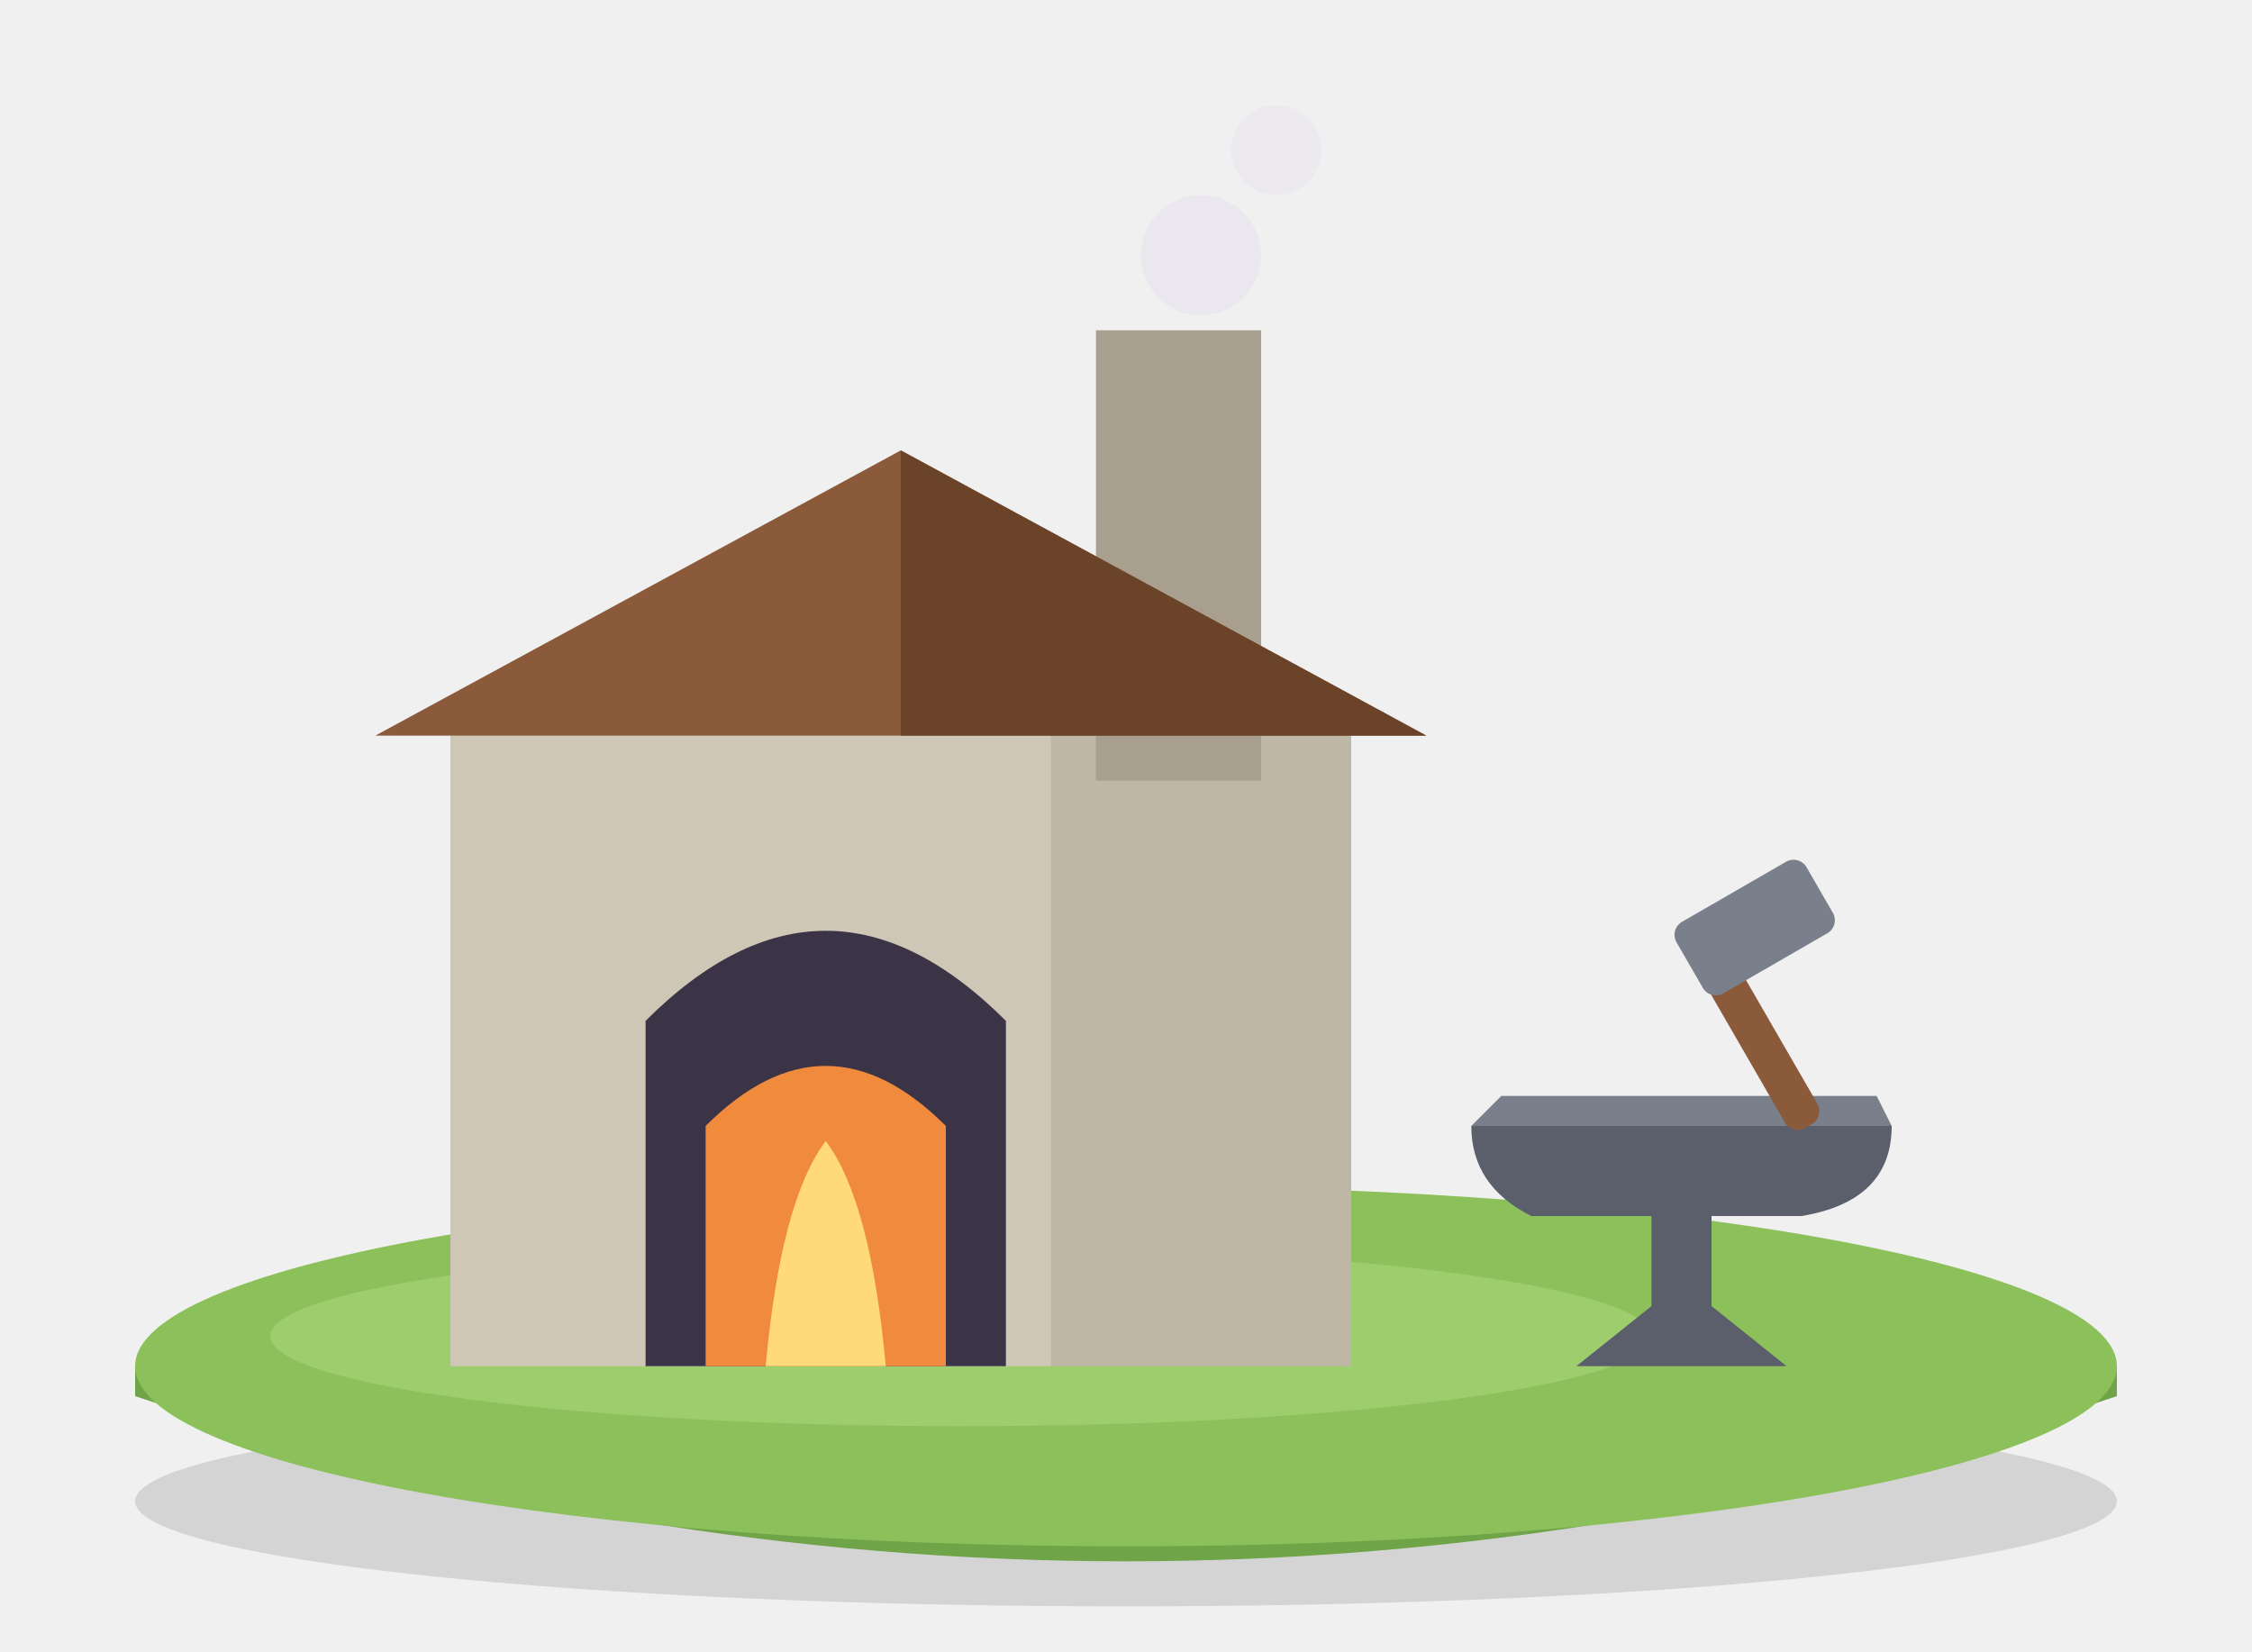
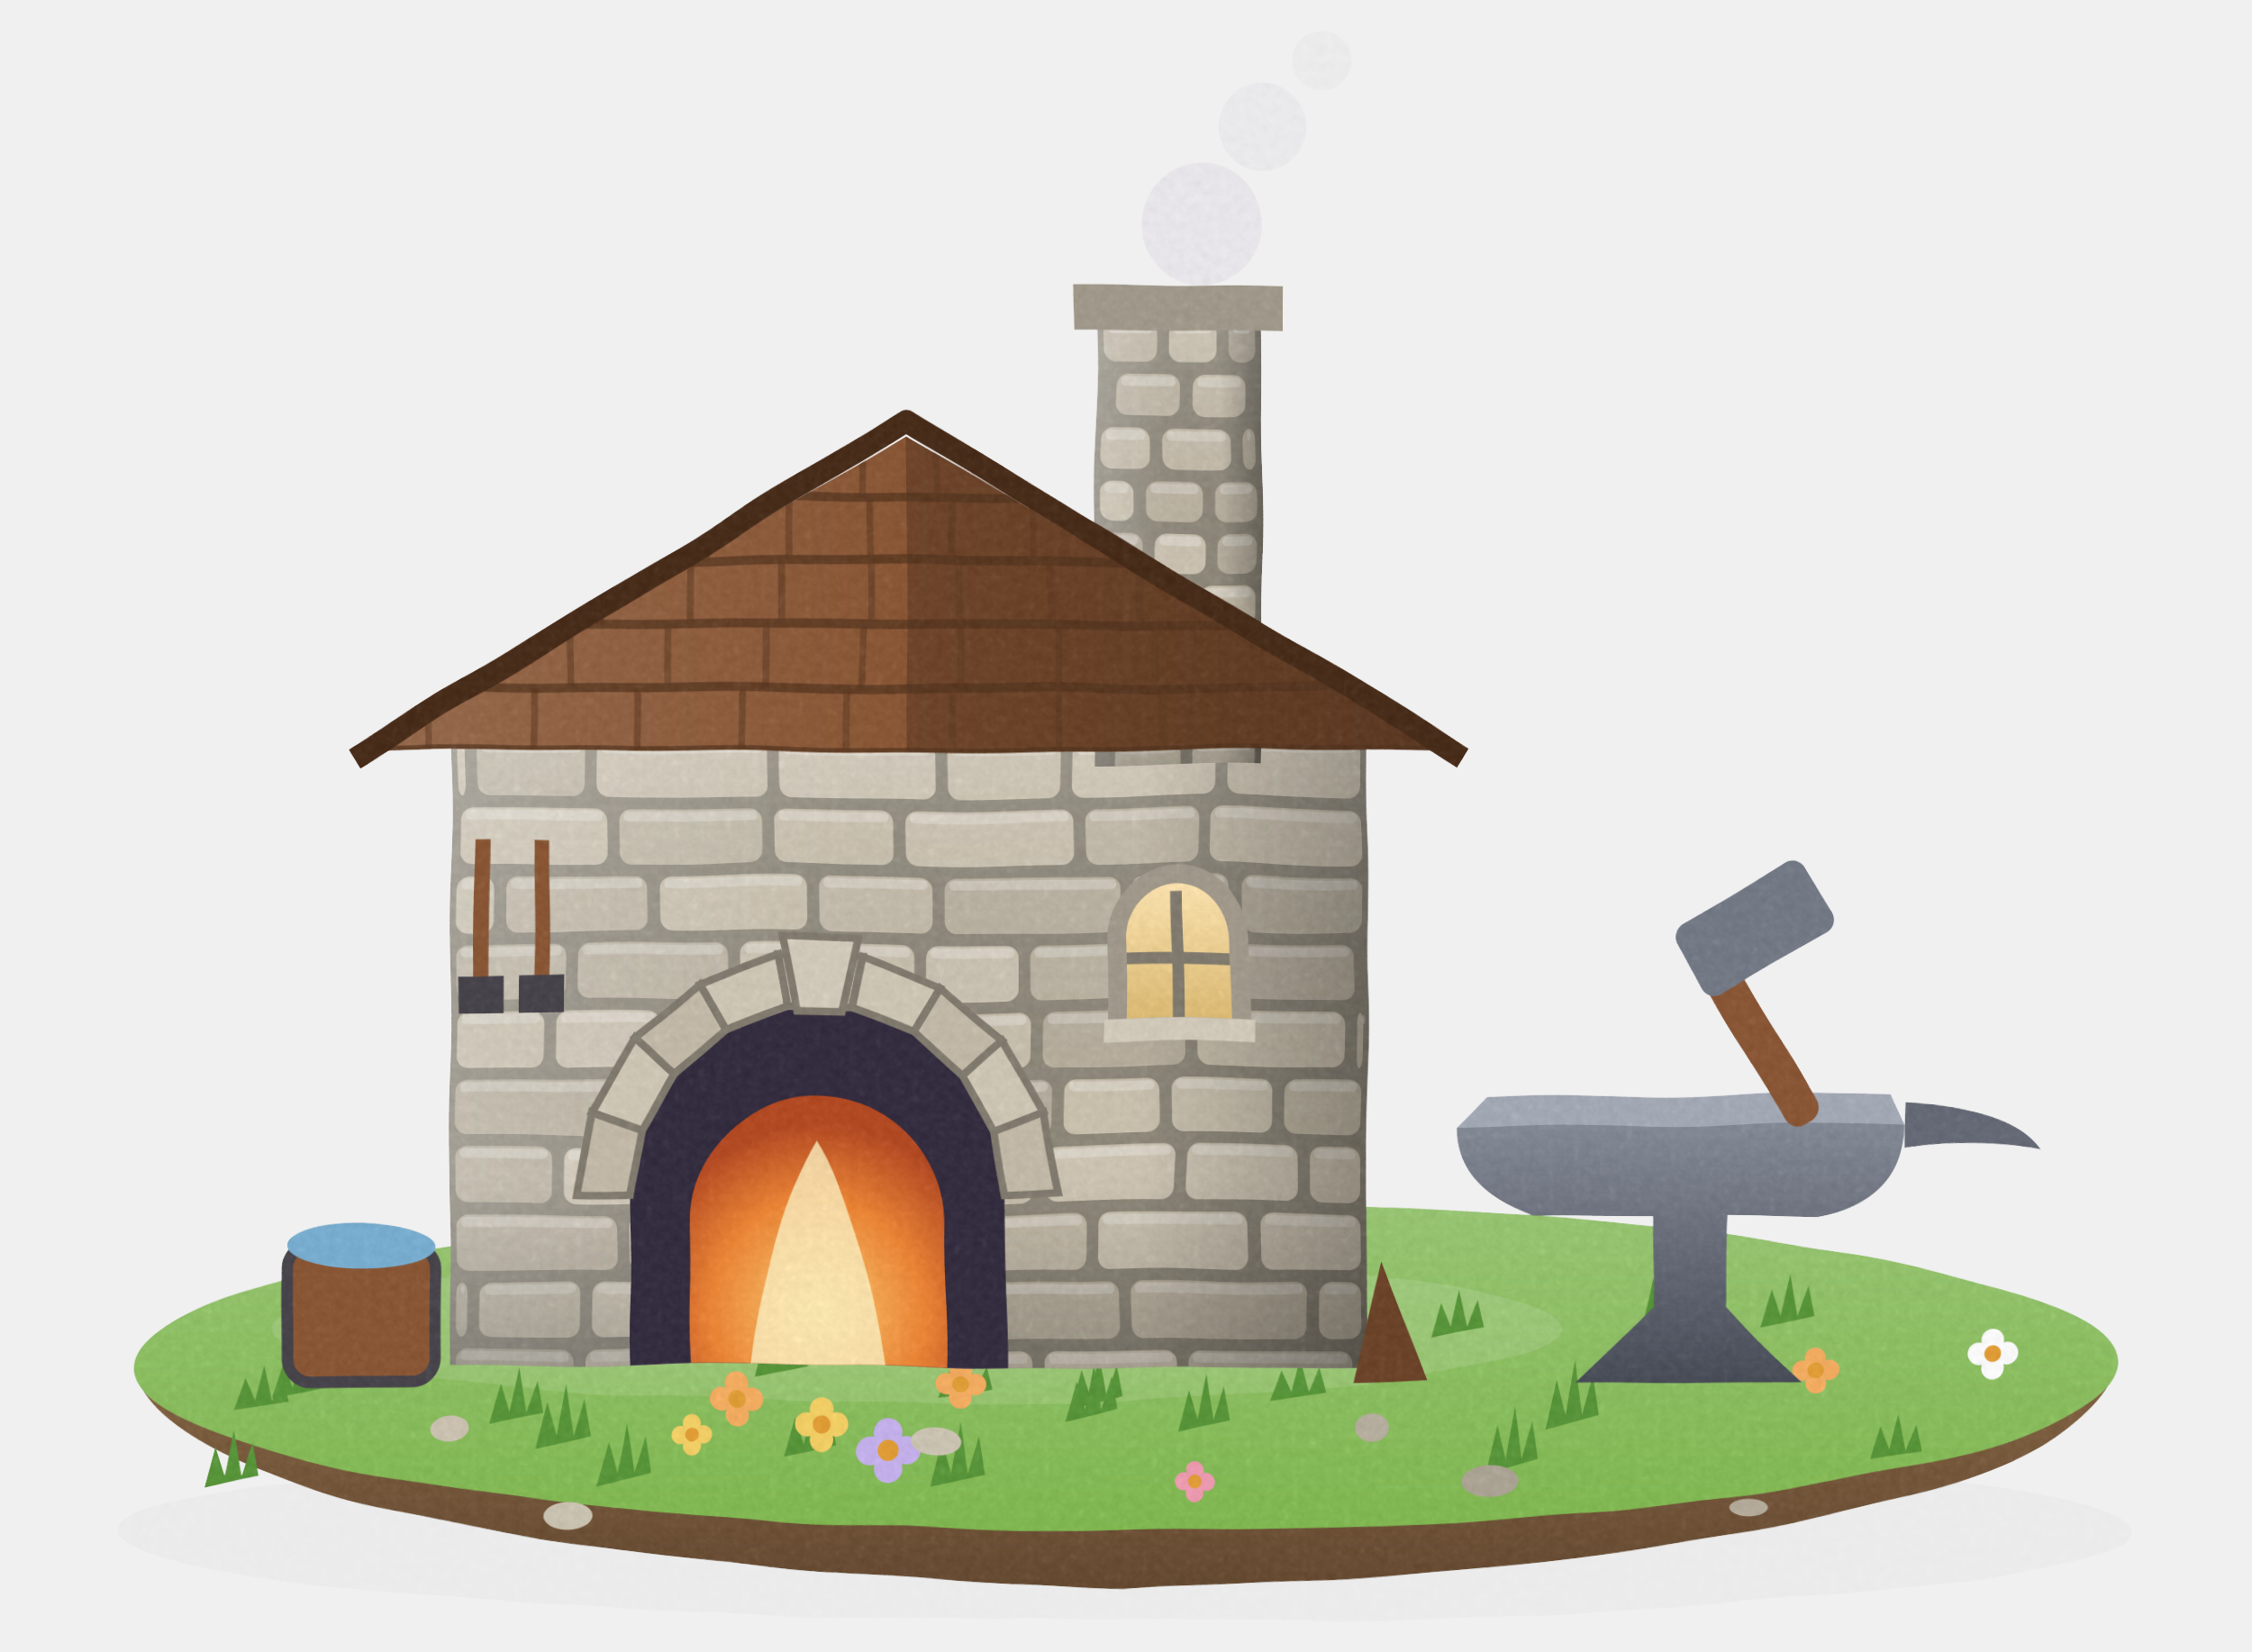
<svg xmlns="http://www.w3.org/2000/svg" viewBox="0 0 300 220" width="300" height="220">
-   <ellipse cx="150" cy="200" rx="132" ry="14" fill="#000" opacity="0.12" />
-   <path d="M18 182 Q150 222 282 182 L282 186 Q150 230 18 186 Z" fill="#6fa548" />
-   <ellipse cx="150" cy="182" rx="132" ry="24" fill="#8cc05a" />
-   <ellipse cx="128" cy="178" rx="92" ry="12" fill="#a8d57a" opacity="0.6" />
-   <rect x="60" y="96" width="120" height="86" fill="#cfc7b6" />
-   <rect x="140" y="96" width="40" height="86" fill="#a89f8e" opacity="0.4" />
-   <rect x="146" y="44" width="22" height="60" fill="#a89f8e" />
-   <path d="M50 98 L120 60 L190 98 Z" fill="#8a5a3b" />
-   <path d="M120 60 L190 98 L120 98 Z" fill="#6b4329" />
-   <circle cx="160" cy="34" r="8" fill="#e9e6ee" opacity="0.8" />
-   <circle cx="170" cy="20" r="6" fill="#e9e6ee" opacity="0.6" />
-   <path d="M86 182 L86 136 Q110 112 134 136 L134 182 Z" fill="#3b3346" />
-   <path d="M94 182 L94 150 Q110 134 126 150 L126 182 Z" fill="#f08a3c" />
-   <path d="M102 182 Q104 160 110 152 Q116 160 118 182 Z" fill="#ffd97a" />
-   <path d="M196 150 L252 150 Q252 160 240 162 L228 162 L228 174 L238 182 L210 182 L220 174 L220 162 L204 162 Q196 158 196 150 Z" fill="#5b5f6b" />
-   <path d="M196 150 L252 150 L250 146 L200 146 Z" fill="#7a7f8c" />
-   <rect x="232" y="126" width="5" height="26" rx="2" transform="rotate(-30 234 139)" fill="#8a5a3b" />
-   <rect x="224" y="118" width="20" height="11" rx="2" transform="rotate(-30 234 124)" fill="#7a7f8c" />
+   <defs>
+     <filter id="paint" x="-2%" y="-2%" width="104%" height="104%" color-interpolation-filters="sRGB">
+       <feTurbulence type="fractalNoise" baseFrequency="0.035" numOctaves="2" seed="7" result="warp" />
+       <feDisplacementMap in="SourceGraphic" in2="warp" scale="1.6" xChannelSelector="R" yChannelSelector="G" result="wobbly" />
+       <feTurbulence type="fractalNoise" baseFrequency="0.85" numOctaves="2" seed="3" result="noise" />
+       <feColorMatrix in="noise" type="saturate" values="0" result="grey" />
+       <feComposite in="wobbly" in2="grey" operator="arithmetic" k1="0" k2="1" k3="0.13" k4="-0.065" result="grained" />
+       <feComposite in="grained" in2="wobbly" operator="in" />
+     </filter>
+     <linearGradient id="g1" x1="0" y1="0" x2="0" y2="1">
+       <stop offset="0" stop-color="#9eca79" />
+       <stop offset="1" stop-color="#86bd57" />
+     </linearGradient>
+     <linearGradient id="g2" x1="0" y1="0" x2="0" y2="1">
+       <stop offset="0" stop-color="#6a8f46" />
+       <stop offset="1" stop-color="#4c6e33" />
+     </linearGradient>
+     <linearGradient id="g3" x1="0" y1="0" x2="0" y2="1">
+       <stop offset="0" stop-color="#8a6a4a" />
+       <stop offset="1" stop-color="#6b5038" />
+     </linearGradient>
+     <clipPath id="c4">
+       <rect x="60" y="98" width="122" height="84" />
+     </clipPath>
+     <linearGradient id="g5" x1="0" y1="0" x2="1" y2="0">
+       <stop offset="0" stop-color="#fff" stop-opacity="0.22" />
+       <stop offset="0.45" stop-color="#fff" stop-opacity="0" />
+       <stop offset="0.75" stop-color="#000" stop-opacity="0" />
+       <stop offset="1" stop-color="#000" stop-opacity="0.26" />
+     </linearGradient>
+     <linearGradient id="g6" x1="0" y1="0" x2="0" y2="1">
+       <stop offset="0" stop-color="#fff" stop-opacity="0.1" />
+       <stop offset="0.7" stop-color="#000" stop-opacity="0" />
+       <stop offset="1" stop-color="#000" stop-opacity="0.18" />
+     </linearGradient>
+     <clipPath id="c7">
+       <rect x="146" y="42" width="22" height="60" />
+     </clipPath>
+     <linearGradient id="g8" x1="0" y1="0" x2="1" y2="0">
+       <stop offset="0" stop-color="#fff" stop-opacity="0.22" />
+       <stop offset="0.45" stop-color="#fff" stop-opacity="0" />
+       <stop offset="0.75" stop-color="#000" stop-opacity="0" />
+       <stop offset="1" stop-color="#000" stop-opacity="0.26" />
+     </linearGradient>
+     <linearGradient id="g9" x1="0" y1="0" x2="0" y2="1">
+       <stop offset="0" stop-color="#fff" stop-opacity="0.1" />
+       <stop offset="0.7" stop-color="#000" stop-opacity="0" />
+       <stop offset="1" stop-color="#000" stop-opacity="0.18" />
+     </linearGradient>
+     <clipPath id="c10">
+       <path d="M50 100 L121.0 58 L192 100 Z" />
+     </clipPath>
+     <linearGradient id="g11" x1="0" y1="0" x2="1" y2="0">
+       <stop offset="0" stop-color="#9c7053" />
+       <stop offset="0.5" stop-color="#8f5d3c" />
+       <stop offset="0.5" stop-color="#754c31" />
+       <stop offset="1" stop-color="#613f29" />
+     </linearGradient>
+     <radialGradient id="r12" cx="0.5" cy="0.8" r="0.7">
+       <stop offset="0" stop-color="#ffd27a" />
+       <stop offset="0.6" stop-color="#f08a3c" />
+       <stop offset="1" stop-color="#b8502a" />
+     </radialGradient>
+     <linearGradient id="g13" x1="0" y1="0" x2="0" y2="1">
+       <stop offset="0" stop-color="#ffe6b3" />
+       <stop offset="1" stop-color="#e0bf79" />
+     </linearGradient>
+     <linearGradient id="g14" x1="0" y1="0" x2="0" y2="1">
+       <stop offset="0" stop-color="#8a8f9c" />
+       <stop offset="1" stop-color="#4f535e" />
+     </linearGradient>
+   </defs>
+   <g filter="url(#paint)">
+     <ellipse cx="150" cy="204" rx="134" ry="12" fill="#000" opacity="0.14" />
+     <path d="M18 182 Q24 206 150 212 Q276 206 282 182 Z" fill="url(#g3)" />
+     <path d="M18 182 Q24 196 150 200 Q276 196 282 182 Z" fill="url(#g2)" />
+     <ellipse cx="150" cy="182" rx="132" ry="22" fill="url(#g1)" />
+     <ellipse cx="122" cy="177" rx="86" ry="10" fill="#fff" opacity="0.12" />
+     <path d="M124.0 198.3 l1.5 -6.3 l1.2 4.4 l1.2 -6.9 l1.0 6.9 l1.4 -5.1 l0.8 5.1 Z" fill="#5e9a40" />
+     <path d="M68.3 181.2 l1.5 -4.7 l1.2 3.3 l1.2 -5.2 l1.0 5.2 l1.4 -3.8 l0.8 3.8 Z" fill="#5e9a40" />
+     <path d="M82.1 177.1 l1.5 -6.7 l1.2 4.7 l1.2 -7.4 l1.0 7.4 l1.4 -5.4 l0.8 5.4 Z" fill="#5e9a40" />
+     <path d="M100.5 183.8 l1.5 -5.3 l1.2 3.7 l1.2 -5.8 l1.0 5.8 l1.4 -4.3 l0.8 4.3 Z" fill="#5e9a40" />
+     <path d="M31.1 187.8 l1.5 -4.2 l1.2 2.9 l1.2 -4.6 l1.0 4.6 l1.4 -3.4 l0.8 3.4 Z" fill="#5e9a40" />
+     <path d="M206.0 190.4 l1.5 -6.7 l1.2 4.7 l1.2 -7.4 l1.0 7.4 l1.4 -5.4 l0.8 5.4 Z" fill="#5e9a40" />
+     <path d="M169.3 186.6 l1.5 -4.2 l1.2 2.9 l1.2 -4.6 l1.0 4.6 l1.4 -3.4 l0.8 3.4 Z" fill="#5e9a40" />
+     <path d="M27.2 198.2 l1.5 -5.6 l1.2 3.9 l1.2 -6.1 l1.0 6.1 l1.4 -4.5 l0.8 4.5 Z" fill="#5e9a40" />
+     <path d="M234.7 176.6 l1.5 -5.0 l1.2 3.5 l1.2 -5.5 l1.0 5.5 l1.4 -4.0 l0.8 4.0 Z" fill="#5e9a40" />
+     <path d="M218.4 177.2 l1.5 -6.9 l1.2 4.8 l1.2 -7.6 l1.0 7.6 l1.4 -5.5 l0.8 5.5 Z" fill="#5e9a40" />
+     <path d="M157.0 191.0 l1.5 -5.8 l1.2 4.1 l1.2 -6.4 l1.0 6.4 l1.4 -4.7 l0.8 4.7 Z" fill="#5e9a40" />
+     <path d="M197.9 196.4 l1.5 -6.5 l1.2 4.5 l1.2 -7.1 l1.0 7.1 l1.4 -5.2 l0.8 5.2 Z" fill="#5e9a40" />
+     <path d="M249.2 194.7 l1.5 -4.4 l1.2 3.1 l1.2 -4.9 l1.0 4.9 l1.4 -3.5 l0.8 3.5 Z" fill="#5e9a40" />
+     <path d="M124.9 186.2 l1.5 -4.1 l1.2 2.8 l1.2 -4.5 l1.0 4.5 l1.4 -3.2 l0.8 3.2 Z" fill="#5e9a40" />
+     <path d="M71.5 193.2 l1.5 -6.4 l1.2 4.5 l1.2 -7.0 l1.0 7.0 l1.4 -5.1 l0.8 5.1 Z" fill="#5e9a40" />
+     <path d="M141.6 189.2 l1.5 -5.5 l1.2 3.8 l1.2 -6.0 l1.0 6.0 l1.4 -4.4 l0.8 4.4 Z" fill="#5e9a40" />
+     <path d="M104.3 194.2 l1.5 -5.1 l1.2 3.5 l1.2 -5.6 l1.0 5.6 l1.4 -4.1 l0.8 4.1 Z" fill="#5e9a40" />
+     <path d="M190.7 178.4 l1.5 -4.6 l1.2 3.2 l1.2 -5.0 l1.0 5.0 l1.4 -3.7 l0.8 3.7 Z" fill="#5e9a40" />
+     <path d="M142.3 187.4 l1.5 -5.2 l1.2 3.6 l1.2 -5.7 l1.0 5.7 l1.4 -4.2 l0.8 4.2 Z" fill="#5e9a40" />
+     <path d="M150.5 179.8 l1.5 -4.3 l1.2 3.0 l1.2 -4.7 l1.0 4.7 l1.4 -3.4 l0.8 3.4 Z" fill="#5e9a40" />
+     <path d="M126.3 176.3 l1.5 -6.1 l1.2 4.3 l1.2 -6.7 l1.0 6.7 l1.4 -4.9 l0.8 4.9 Z" fill="#5e9a40" />
+     <path d="M38.7 179.7 l1.5 -5.1 l1.2 3.6 l1.2 -5.6 l1.0 5.6 l1.4 -4.1 l0.8 4.1 Z" fill="#5e9a40" />
+     <path d="M79.4 198.1 l1.5 -6.0 l1.2 4.2 l1.2 -6.6 l1.0 6.6 l1.4 -4.8 l0.8 4.8 Z" fill="#5e9a40" />
+     <path d="M127.6 180.1 l1.5 -4.6 l1.2 3.2 l1.2 -5.1 l1.0 5.1 l1.4 -3.7 l0.8 3.7 Z" fill="#5e9a40" />
+     <path d="M65.4 189.9 l1.5 -5.4 l1.2 3.8 l1.2 -6.0 l1.0 6.0 l1.4 -4.3 l0.8 4.3 Z" fill="#5e9a40" />
+     <path d="M36.0 186.1 l1.5 -4.6 l1.2 3.2 l1.2 -5.1 l1.0 5.1 l1.4 -3.7 l0.8 3.7 Z" fill="#5e9a40" />
+     <g>
+       <circle cx="95.9" cy="186.8" r="1.6" fill="#f7b267" />
+       <circle cx="100.0" cy="186.8" r="1.6" fill="#f7b267" />
+       <circle cx="98.0" cy="184.7" r="1.6" fill="#f7b267" />
+       <circle cx="98.0" cy="188.9" r="1.6" fill="#f7b267" />
+       <circle cx="98.0" cy="186.8" r="1.2" fill="#e6a23c" />
+     </g>
+     <g>
+       <circle cx="44.9" cy="181.6" r="1.1" fill="#f6d36b" />
+       <circle cx="47.7" cy="181.6" r="1.1" fill="#f6d36b" />
+       <circle cx="46.3" cy="180.2" r="1.1" fill="#f6d36b" />
+       <circle cx="46.3" cy="183.0" r="1.1" fill="#f6d36b" />
+       <circle cx="46.3" cy="181.6" r="0.8" fill="#e6a23c" />
+     </g>
+     <g>
+       <circle cx="240.2" cy="182.4" r="1.4" fill="#f7b267" />
+       <circle cx="243.7" cy="182.4" r="1.4" fill="#f7b267" />
+       <circle cx="241.9" cy="180.7" r="1.4" fill="#f7b267" />
+       <circle cx="241.9" cy="184.2" r="1.4" fill="#f7b267" />
+       <circle cx="241.9" cy="182.4" r="1.1" fill="#e6a23c" />
+     </g>
+     <g>
+       <circle cx="126.0" cy="184.2" r="1.5" fill="#f7b267" />
+       <circle cx="129.7" cy="184.2" r="1.5" fill="#f7b267" />
+       <circle cx="127.8" cy="182.4" r="1.5" fill="#f7b267" />
+       <circle cx="127.8" cy="186.1" r="1.5" fill="#f7b267" />
+       <circle cx="127.8" cy="184.2" r="1.1" fill="#e6a23c" />
+     </g>
+     <g>
+       <circle cx="107.4" cy="189.9" r="1.6" fill="#f6d36b" />
+       <circle cx="111.4" cy="189.9" r="1.6" fill="#f6d36b" />
+       <circle cx="109.4" cy="187.9" r="1.6" fill="#f6d36b" />
+       <circle cx="109.4" cy="191.9" r="1.6" fill="#f6d36b" />
+       <circle cx="109.4" cy="189.9" r="1.2" fill="#e6a23c" />
+     </g>
+     <g>
+       <circle cx="263.5" cy="180.3" r="1.5" fill="#ffffff" />
+       <circle cx="267.2" cy="180.3" r="1.5" fill="#ffffff" />
+       <circle cx="265.3" cy="178.5" r="1.5" fill="#ffffff" />
+       <circle cx="265.3" cy="182.2" r="1.5" fill="#ffffff" />
+       <circle cx="265.3" cy="180.3" r="1.1" fill="#e6a23c" />
+     </g>
+     <g>
+       <circle cx="116.0" cy="193.5" r="1.9" fill="#c9b6f0" />
+       <circle cx="120.8" cy="193.5" r="1.9" fill="#c9b6f0" />
+       <circle cx="118.4" cy="191.1" r="1.9" fill="#c9b6f0" />
+       <circle cx="118.4" cy="195.9" r="1.9" fill="#c9b6f0" />
+       <circle cx="118.4" cy="193.5" r="1.4" fill="#e6a23c" />
+     </g>
+     <g>
+       <circle cx="90.3" cy="191.5" r="1.2" fill="#f6d36b" />
+       <circle cx="93.3" cy="191.5" r="1.2" fill="#f6d36b" />
+       <circle cx="91.8" cy="190.0" r="1.2" fill="#f6d36b" />
+       <circle cx="91.8" cy="193.0" r="1.2" fill="#f6d36b" />
+       <circle cx="91.8" cy="191.5" r="0.9" fill="#e6a23c" />
+     </g>
+     <g>
+       <circle cx="157.8" cy="197.7" r="1.2" fill="#f2a0b5" />
+       <circle cx="160.8" cy="197.7" r="1.2" fill="#f2a0b5" />
+       <circle cx="159.3" cy="196.2" r="1.2" fill="#f2a0b5" />
+       <circle cx="159.3" cy="199.2" r="1.2" fill="#f2a0b5" />
+       <circle cx="159.3" cy="197.7" r="0.9" fill="#e6a23c" />
+     </g>
+     <ellipse cx="232.8" cy="200.8" rx="2.5" ry="1.2" fill="#bab1a1" />
+     <ellipse cx="198.5" cy="197.3" rx="3.9" ry="2.1" fill="#b1a99a" />
+     <ellipse cx="75.9" cy="201.9" rx="3.2" ry="1.8" fill="#d0c8b6" />
+     <ellipse cx="182.5" cy="190.0" rx="2.3" ry="1.9" fill="#bbb3a3" />
+     <ellipse cx="124.7" cy="192.2" rx="3.3" ry="1.9" fill="#d1c9b8" />
+     <ellipse cx="60.1" cy="190.3" rx="2.6" ry="1.7" fill="#d0c7b6" />
+     <g clip-path="url(#c4)">
+       <rect x="60" y="98" width="122" height="84" fill="#958f82" />
+       <rect x="60.8" y="98.8" width="1.0" height="7.4" rx="1.6" fill="#d1c8b7" />
+       <rect x="61.4" y="99.1" width="0.5" height="1.3" rx="0.6" fill="#fff" opacity="0.28" />
+       <rect x="63.4" y="98.8" width="14.6" height="7.4" rx="1.6" fill="#c2baa9" />
+       <rect x="64.0" y="99.1" width="13.4" height="1.3" rx="0.6" fill="#fff" opacity="0.28" />
+       <rect x="79.6" y="98.8" width="22.9" height="7.4" rx="1.6" fill="#cfc6b5" />
+       <rect x="80.2" y="99.1" width="21.7" height="1.3" rx="0.6" fill="#fff" opacity="0.28" />
+       <rect x="104.1" y="98.8" width="20.6" height="7.4" rx="1.6" fill="#d2c9b9" />
+       <rect x="104.7" y="99.1" width="19.4" height="1.3" rx="0.6" fill="#fff" opacity="0.28" />
+       <rect x="126.3" y="98.8" width="15.0" height="7.4" rx="1.6" fill="#d0c7b5" />
+       <rect x="126.9" y="99.1" width="13.8" height="1.3" rx="0.6" fill="#fff" opacity="0.28" />
+       <rect x="142.9" y="98.8" width="19.2" height="7.4" rx="1.6" fill="#d2c9b8" />
+       <rect x="143.5" y="99.1" width="18.0" height="1.3" rx="0.6" fill="#fff" opacity="0.28" />
+       <rect x="163.7" y="98.8" width="17.5" height="7.4" rx="1.6" fill="#d0c7b5" />
+       <rect x="164.3" y="99.1" width="16.3" height="1.3" rx="0.6" fill="#fff" opacity="0.28" />
+       <rect x="61.1" y="107.8" width="19.9" height="7.4" rx="1.6" fill="#d0c7b5" />
+       <rect x="61.7" y="108.1" width="18.7" height="1.3" rx="0.6" fill="#fff" opacity="0.28" />
+       <rect x="82.6" y="107.8" width="19.0" height="7.4" rx="1.6" fill="#c6beac" />
+       <rect x="83.2" y="108.1" width="17.8" height="1.3" rx="0.6" fill="#fff" opacity="0.28" />
+       <rect x="103.2" y="107.8" width="15.9" height="7.4" rx="1.6" fill="#cec5b3" />
+       <rect x="103.8" y="108.1" width="14.7" height="1.3" rx="0.6" fill="#fff" opacity="0.28" />
+       <rect x="120.7" y="107.8" width="22.4" height="7.4" rx="1.6" fill="#d0c7b6" />
+       <rect x="121.3" y="108.1" width="21.2" height="1.3" rx="0.6" fill="#fff" opacity="0.28" />
+       <rect x="144.7" y="107.8" width="15.3" height="7.4" rx="1.6" fill="#c6bdac" />
+       <rect x="145.3" y="108.1" width="14.1" height="1.3" rx="0.6" fill="#fff" opacity="0.28" />
+       <rect x="161.5" y="107.8" width="19.7" height="7.4" rx="1.6" fill="#cdc4b2" />
+       <rect x="162.1" y="108.1" width="18.5" height="1.3" rx="0.6" fill="#fff" opacity="0.28" />
+       <rect x="60.8" y="116.8" width="4.8" height="7.4" rx="1.6" fill="#d1c9b7" />
+       <rect x="61.4" y="117.1" width="3.6" height="1.3" rx="0.6" fill="#fff" opacity="0.28" />
+       <rect x="67.2" y="116.8" width="19.0" height="7.4" rx="1.6" fill="#c6bdac" />
+       <rect x="67.8" y="117.1" width="17.8" height="1.3" rx="0.6" fill="#fff" opacity="0.28" />
+       <rect x="87.9" y="116.8" width="19.4" height="7.4" rx="1.6" fill="#d0c7b5" />
+       <rect x="88.5" y="117.1" width="18.2" height="1.3" rx="0.6" fill="#fff" opacity="0.28" />
+       <rect x="108.9" y="116.8" width="15.1" height="7.4" rx="1.6" fill="#cac1b0" />
+       <rect x="109.5" y="117.1" width="13.9" height="1.3" rx="0.6" fill="#fff" opacity="0.28" />
+       <rect x="125.6" y="116.8" width="23.7" height="7.4" rx="1.6" fill="#c0b8a7" />
+       <rect x="126.2" y="117.1" width="22.5" height="1.3" rx="0.6" fill="#fff" opacity="0.28" />
+       <rect x="150.8" y="116.8" width="13.3" height="7.4" rx="1.6" fill="#c2b9a9" />
+       <rect x="151.4" y="117.1" width="12.1" height="1.3" rx="0.6" fill="#fff" opacity="0.28" />
+       <rect x="165.8" y="116.8" width="15.4" height="7.4" rx="1.6" fill="#bfb7a6" />
+       <rect x="166.4" y="117.1" width="14.2" height="1.3" rx="0.6" fill="#fff" opacity="0.28" />
+       <rect x="60.8" y="125.8" width="14.4" height="7.4" rx="1.6" fill="#c5bcab" />
+       <rect x="61.4" y="126.1" width="13.2" height="1.3" rx="0.6" fill="#fff" opacity="0.28" />
+       <rect x="76.8" y="125.8" width="20.0" height="7.4" rx="1.6" fill="#c4bcab" />
+       <rect x="77.4" y="126.1" width="18.8" height="1.3" rx="0.6" fill="#fff" opacity="0.28" />
+       <rect x="98.4" y="125.8" width="23.1" height="7.4" rx="1.6" fill="#d0c7b5" />
+       <rect x="99.0" y="126.1" width="21.9" height="1.3" rx="0.6" fill="#fff" opacity="0.28" />
+       <rect x="123.1" y="125.8" width="12.5" height="7.4" rx="1.6" fill="#d2cab9" />
+       <rect x="123.7" y="126.1" width="11.3" height="1.3" rx="0.6" fill="#fff" opacity="0.28" />
+       <rect x="137.2" y="125.8" width="19.4" height="7.4" rx="1.6" fill="#c2baa9" />
+       <rect x="137.8" y="126.1" width="18.2" height="1.3" rx="0.6" fill="#fff" opacity="0.28" />
+       <rect x="158.2" y="125.8" width="22.0" height="7.4" rx="1.6" fill="#bfb6a6" />
+       <rect x="158.8" y="126.1" width="20.8" height="1.3" rx="0.6" fill="#fff" opacity="0.28" />
+       <rect x="60.8" y="134.8" width="11.6" height="7.4" rx="1.6" fill="#cfc6b4" />
+       <rect x="61.4" y="135.1" width="10.4" height="1.3" rx="0.6" fill="#fff" opacity="0.28" />
+       <rect x="74.0" y="134.8" width="13.7" height="7.4" rx="1.6" fill="#d2c9b8" />
+       <rect x="74.6" y="135.1" width="12.5" height="1.3" rx="0.6" fill="#fff" opacity="0.28" />
+       <rect x="89.3" y="134.8" width="16.4" height="7.4" rx="1.6" fill="#beb6a5" />
+       <rect x="89.9" y="135.1" width="15.2" height="1.3" rx="0.6" fill="#fff" opacity="0.28" />
+       <rect x="107.3" y="134.8" width="14.4" height="7.4" rx="1.6" fill="#ccc3b2" />
+       <rect x="107.9" y="135.1" width="13.2" height="1.3" rx="0.6" fill="#fff" opacity="0.28" />
+       <rect x="123.3" y="134.8" width="14.0" height="7.4" rx="1.6" fill="#d0c7b5" />
+       <rect x="123.9" y="135.1" width="12.8" height="1.3" rx="0.6" fill="#fff" opacity="0.28" />
+       <rect x="138.9" y="134.8" width="18.9" height="7.4" rx="1.6" fill="#beb5a5" />
+       <rect x="139.5" y="135.1" width="17.7" height="1.3" rx="0.6" fill="#fff" opacity="0.28" />
+       <rect x="159.4" y="134.8" width="19.4" height="7.4" rx="1.6" fill="#cdc4b2" />
+       <rect x="160.0" y="135.1" width="18.2" height="1.3" rx="0.6" fill="#fff" opacity="0.28" />
+       <rect x="180.4" y="134.8" width="0.8" height="7.4" rx="1.6" fill="#c7bead" />
+       <rect x="181.0" y="135.1" width="0.5" height="1.3" rx="0.6" fill="#fff" opacity="0.28" />
+       <rect x="60.8" y="143.8" width="21.7" height="7.4" rx="1.6" fill="#beb6a5" />
+       <rect x="61.4" y="144.1" width="20.5" height="1.3" rx="0.6" fill="#fff" opacity="0.28" />
+       <rect x="84.1" y="143.8" width="14.7" height="7.4" rx="1.6" fill="#beb5a5" />
+       <rect x="84.7" y="144.1" width="13.5" height="1.3" rx="0.6" fill="#fff" opacity="0.28" />
+       <rect x="100.4" y="143.8" width="15.8" height="7.4" rx="1.6" fill="#d1c9b8" />
+       <rect x="101.0" y="144.1" width="14.6" height="1.3" rx="0.6" fill="#fff" opacity="0.28" />
+       <rect x="117.8" y="143.8" width="22.4" height="7.4" rx="1.6" fill="#bcb4a4" />
+       <rect x="118.4" y="144.1" width="21.2" height="1.3" rx="0.6" fill="#fff" opacity="0.28" />
+       <rect x="141.8" y="143.8" width="12.5" height="7.4" rx="1.6" fill="#d0c7b5" />
+       <rect x="142.4" y="144.1" width="11.3" height="1.3" rx="0.6" fill="#fff" opacity="0.28" />
+       <rect x="155.9" y="143.8" width="13.7" height="7.4" rx="1.6" fill="#d1c9b7" />
+       <rect x="156.5" y="144.1" width="12.5" height="1.3" rx="0.6" fill="#fff" opacity="0.28" />
+       <rect x="171.2" y="143.8" width="10.0" height="7.4" rx="1.6" fill="#c7bfad" />
+       <rect x="171.8" y="144.1" width="8.8" height="1.3" rx="0.6" fill="#fff" opacity="0.28" />
+       <rect x="60.8" y="152.8" width="12.9" height="7.4" rx="1.6" fill="#beb6a5" />
+       <rect x="61.4" y="153.1" width="11.7" height="1.3" rx="0.6" fill="#fff" opacity="0.28" />
+       <rect x="75.3" y="152.8" width="23.9" height="7.4" rx="1.6" fill="#d2cab9" />
+       <rect x="75.9" y="153.1" width="22.7" height="1.3" rx="0.6" fill="#fff" opacity="0.28" />
+       <rect x="100.7" y="152.8" width="14.7" height="7.4" rx="1.6" fill="#d1c8b6" />
+       <rect x="101.3" y="153.1" width="13.5" height="1.3" rx="0.6" fill="#fff" opacity="0.28" />
+       <rect x="117.0" y="152.8" width="20.7" height="7.4" rx="1.6" fill="#cec5b3" />
+       <rect x="117.6" y="153.1" width="19.5" height="1.3" rx="0.6" fill="#fff" opacity="0.28" />
+       <rect x="139.4" y="152.8" width="17.1" height="7.4" rx="1.6" fill="#d2c9b8" />
+       <rect x="140.0" y="153.1" width="15.9" height="1.3" rx="0.6" fill="#fff" opacity="0.28" />
+       <rect x="158.1" y="152.8" width="14.8" height="7.4" rx="1.6" fill="#d2cab9" />
+       <rect x="158.7" y="153.1" width="13.6" height="1.3" rx="0.6" fill="#fff" opacity="0.28" />
+       <rect x="174.5" y="152.8" width="6.7" height="7.4" rx="1.6" fill="#cdc4b2" />
+       <rect x="175.1" y="153.1" width="5.5" height="1.3" rx="0.6" fill="#fff" opacity="0.28" />
+       <rect x="60.8" y="161.8" width="21.4" height="7.4" rx="1.6" fill="#c2b9a9" />
+       <rect x="61.4" y="162.1" width="20.2" height="1.3" rx="0.6" fill="#fff" opacity="0.28" />
+       <rect x="83.8" y="161.8" width="16.4" height="7.4" rx="1.6" fill="#cdc4b3" />
+       <rect x="84.4" y="162.1" width="15.2" height="1.3" rx="0.6" fill="#fff" opacity="0.28" />
+       <rect x="101.7" y="161.8" width="19.7" height="7.4" rx="1.6" fill="#bdb5a5" />
+       <rect x="102.3" y="162.1" width="18.5" height="1.3" rx="0.6" fill="#fff" opacity="0.28" />
+       <rect x="123.0" y="161.8" width="21.7" height="7.4" rx="1.6" fill="#c8bfae" />
+       <rect x="123.6" y="162.1" width="20.5" height="1.3" rx="0.6" fill="#fff" opacity="0.28" />
+       <rect x="146.3" y="161.8" width="20.0" height="7.4" rx="1.6" fill="#d1c9b8" />
+       <rect x="146.9" y="162.1" width="18.8" height="1.3" rx="0.6" fill="#fff" opacity="0.28" />
+       <rect x="168.0" y="161.8" width="13.2" height="7.4" rx="1.6" fill="#d2c9b8" />
+       <rect x="168.6" y="162.1" width="12.0" height="1.3" rx="0.6" fill="#fff" opacity="0.28" />
+       <rect x="60.8" y="170.8" width="1.5" height="7.4" rx="1.6" fill="#c5bdab" />
+       <rect x="61.4" y="171.1" width="0.5" height="1.3" rx="0.6" fill="#fff" opacity="0.28" />
+       <rect x="63.9" y="170.8" width="13.4" height="7.4" rx="1.6" fill="#c8c0ae" />
+       <rect x="64.5" y="171.1" width="12.2" height="1.3" rx="0.6" fill="#fff" opacity="0.28" />
+       <rect x="78.9" y="170.8" width="17.5" height="7.4" rx="1.6" fill="#d1c9b7" />
+       <rect x="79.5" y="171.1" width="16.3" height="1.3" rx="0.6" fill="#fff" opacity="0.28" />
+       <rect x="98.0" y="170.8" width="14.5" height="7.4" rx="1.6" fill="#c3bbaa" />
+       <rect x="98.6" y="171.1" width="13.3" height="1.3" rx="0.6" fill="#fff" opacity="0.28" />
+       <rect x="114.2" y="170.8" width="13.1" height="7.4" rx="1.6" fill="#cfc6b4" />
+       <rect x="114.8" y="171.1" width="11.9" height="1.3" rx="0.6" fill="#fff" opacity="0.28" />
+       <rect x="128.9" y="170.8" width="20.3" height="7.4" rx="1.6" fill="#c0b8a7" />
+       <rect x="129.5" y="171.1" width="19.1" height="1.3" rx="0.6" fill="#fff" opacity="0.28" />
+       <rect x="150.8" y="170.8" width="23.3" height="7.4" rx="1.6" fill="#c3baa9" />
+       <rect x="151.4" y="171.1" width="22.1" height="1.3" rx="0.6" fill="#fff" opacity="0.28" />
+       <rect x="175.7" y="170.8" width="5.5" height="7.4" rx="1.6" fill="#cbc2b0" />
+       <rect x="176.3" y="171.1" width="4.3" height="1.3" rx="0.6" fill="#fff" opacity="0.28" />
+       <rect x="60.8" y="179.8" width="15.6" height="7.4" rx="1.6" fill="#bdb5a4" />
+       <rect x="61.4" y="180.1" width="14.4" height="1.3" rx="0.6" fill="#fff" opacity="0.28" />
+       <rect x="78.0" y="179.8" width="20.3" height="7.4" rx="1.6" fill="#ccc3b2" />
+       <rect x="78.6" y="180.1" width="19.1" height="1.3" rx="0.6" fill="#fff" opacity="0.28" />
+       <rect x="99.9" y="179.8" width="16.2" height="7.4" rx="1.6" fill="#c5bcab" />
+       <rect x="100.5" y="180.1" width="15.0" height="1.3" rx="0.6" fill="#fff" opacity="0.28" />
+       <rect x="117.7" y="179.8" width="19.5" height="7.4" rx="1.6" fill="#cec5b3" />
+       <rect x="118.3" y="180.1" width="18.3" height="1.3" rx="0.6" fill="#fff" opacity="0.28" />
+       <rect x="138.8" y="179.8" width="18.0" height="7.4" rx="1.6" fill="#d2c9b8" />
+       <rect x="139.4" y="180.1" width="16.8" height="1.3" rx="0.6" fill="#fff" opacity="0.28" />
+       <rect x="158.4" y="179.8" width="21.5" height="7.4" rx="1.6" fill="#c6beac" />
+       <rect x="159.0" y="180.1" width="20.3" height="1.3" rx="0.6" fill="#fff" opacity="0.28" />
+     </g>
+     <rect x="60" y="98" width="122" height="84" fill="url(#g5)" />
+     <rect x="60" y="98" width="122" height="84" fill="url(#g6)" />
+     <g clip-path="url(#c7)">
+       <rect x="146" y="42" width="22" height="60" fill="#958f82" />
+       <rect x="146.8" y="42.8" width="7.2" height="5.4" rx="1.6" fill="#c4bbaa" />
+       <rect x="147.4" y="43.1" width="6.0" height="1.3" rx="0.6" fill="#fff" opacity="0.28" />
+       <rect x="155.6" y="42.8" width="6.4" height="5.4" rx="1.6" fill="#cdc5b3" />
+       <rect x="156.2" y="43.1" width="5.2" height="1.3" rx="0.6" fill="#fff" opacity="0.28" />
+       <rect x="163.6" y="42.8" width="3.6" height="5.4" rx="1.6" fill="#bdb5a5" />
+       <rect x="164.2" y="43.1" width="2.4" height="1.3" rx="0.6" fill="#fff" opacity="0.28" />
+       <rect x="148.6" y="49.8" width="8.6" height="5.4" rx="1.6" fill="#c4bbaa" />
+       <rect x="149.2" y="50.1" width="7.4" height="1.3" rx="0.6" fill="#fff" opacity="0.28" />
+       <rect x="158.9" y="49.8" width="7.0" height="5.4" rx="1.6" fill="#c9c0af" />
+       <rect x="159.5" y="50.1" width="5.8" height="1.3" rx="0.6" fill="#fff" opacity="0.28" />
+       <rect x="146.8" y="56.8" width="6.5" height="5.4" rx="1.6" fill="#ccc3b2" />
+       <rect x="147.4" y="57.1" width="5.3" height="1.3" rx="0.6" fill="#fff" opacity="0.28" />
+       <rect x="154.9" y="56.8" width="9.0" height="5.4" rx="1.6" fill="#cac1b0" />
+       <rect x="155.5" y="57.1" width="7.8" height="1.3" rx="0.6" fill="#fff" opacity="0.28" />
+       <rect x="165.5" y="56.8" width="1.7" height="5.4" rx="1.6" fill="#c4bbaa" />
+       <rect x="166.1" y="57.1" width="0.5" height="1.3" rx="0.6" fill="#fff" opacity="0.28" />
+       <rect x="146.8" y="63.8" width="4.3" height="5.4" rx="1.6" fill="#d0c8b6" />
+       <rect x="147.4" y="64.1" width="3.1" height="1.3" rx="0.6" fill="#fff" opacity="0.28" />
+       <rect x="152.7" y="63.8" width="7.4" height="5.4" rx="1.6" fill="#c3baa9" />
+       <rect x="153.3" y="64.1" width="6.2" height="1.3" rx="0.6" fill="#fff" opacity="0.28" />
+       <rect x="161.7" y="63.8" width="5.5" height="5.4" rx="1.6" fill="#bfb7a6" />
+       <rect x="162.3" y="64.1" width="4.3" height="1.3" rx="0.6" fill="#fff" opacity="0.28" />
+       <rect x="146.8" y="70.8" width="5.5" height="5.4" rx="1.6" fill="#bfb6a6" />
+       <rect x="147.4" y="71.1" width="4.3" height="1.3" rx="0.6" fill="#fff" opacity="0.28" />
+       <rect x="153.9" y="70.8" width="6.7" height="5.4" rx="1.6" fill="#d2c9b8" />
+       <rect x="154.5" y="71.1" width="5.5" height="1.3" rx="0.6" fill="#fff" opacity="0.28" />
+       <rect x="162.1" y="70.8" width="5.1" height="5.4" rx="1.6" fill="#bdb5a5" />
+       <rect x="162.7" y="71.1" width="3.9" height="1.3" rx="0.6" fill="#fff" opacity="0.28" />
+       <rect x="146.8" y="77.8" width="3.2" height="5.4" rx="1.6" fill="#c3bbaa" />
+       <rect x="147.4" y="78.1" width="2.0" height="1.3" rx="0.6" fill="#fff" opacity="0.28" />
+       <rect x="151.6" y="77.8" width="6.6" height="5.4" rx="1.6" fill="#cac1b0" />
+       <rect x="152.2" y="78.1" width="5.4" height="1.3" rx="0.6" fill="#fff" opacity="0.28" />
+       <rect x="159.8" y="77.8" width="7.4" height="5.4" rx="1.6" fill="#cfc6b4" />
+       <rect x="160.4" y="78.1" width="6.2" height="1.3" rx="0.6" fill="#fff" opacity="0.28" />
+       <rect x="146.8" y="84.8" width="10.0" height="5.4" rx="1.6" fill="#d1c8b7" />
+       <rect x="147.4" y="85.1" width="8.8" height="1.3" rx="0.6" fill="#fff" opacity="0.28" />
+       <rect x="158.4" y="84.8" width="8.8" height="5.4" rx="1.6" fill="#d2cab9" />
+       <rect x="159.0" y="85.1" width="7.6" height="1.3" rx="0.6" fill="#fff" opacity="0.28" />
+       <rect x="146.8" y="91.8" width="8.9" height="5.4" rx="1.6" fill="#c8c0ae" />
+       <rect x="147.4" y="92.1" width="7.7" height="1.3" rx="0.6" fill="#fff" opacity="0.28" />
+       <rect x="157.3" y="91.8" width="6.6" height="5.4" rx="1.6" fill="#d2c9b8" />
+       <rect x="157.9" y="92.1" width="5.4" height="1.3" rx="0.6" fill="#fff" opacity="0.28" />
+       <rect x="165.5" y="91.8" width="1.7" height="5.4" rx="1.6" fill="#d2cab9" />
+       <rect x="166.1" y="92.1" width="0.5" height="1.3" rx="0.6" fill="#fff" opacity="0.28" />
+       <rect x="148.7" y="98.8" width="8.7" height="5.4" rx="1.6" fill="#cac2b0" />
+       <rect x="149.3" y="99.1" width="7.5" height="1.3" rx="0.6" fill="#fff" opacity="0.28" />
+       <rect x="159.0" y="98.8" width="8.2" height="5.4" rx="1.6" fill="#ccc3b2" />
+       <rect x="159.6" y="99.1" width="7.0" height="1.3" rx="0.6" fill="#fff" opacity="0.28" />
+     </g>
+     <rect x="146" y="42" width="22" height="60" fill="url(#g8)" />
+     <rect x="146" y="42" width="22" height="60" fill="url(#g9)" />
+     <rect x="143" y="38" width="28" height="6" fill="#a69e90" />
+     <path d="M50 100 L121.0 58 L192 100 Z" fill="url(#g11)" />
+     <g clip-path="url(#c10)">
+       <line x1="50" y1="66.4" x2="192" y2="66.4" stroke="#593a25" stroke-width="1.2" opacity="0.7" />
+       <line x1="55.0" y1="58.0" x2="55.0" y2="66.4" stroke="#64412a" stroke-width="0.9" opacity="0.55" />
+       <line x1="65.0" y1="58.0" x2="65.0" y2="66.4" stroke="#64412a" stroke-width="0.9" opacity="0.55" />
+       <line x1="75.0" y1="58.0" x2="75.0" y2="66.4" stroke="#64412a" stroke-width="0.9" opacity="0.55" />
+       <line x1="85.0" y1="58.0" x2="85.0" y2="66.4" stroke="#64412a" stroke-width="0.9" opacity="0.55" />
+       <line x1="95.0" y1="58.0" x2="95.0" y2="66.4" stroke="#64412a" stroke-width="0.9" opacity="0.55" />
+       <line x1="105.0" y1="58.0" x2="105.0" y2="66.4" stroke="#64412a" stroke-width="0.9" opacity="0.55" />
+       <line x1="115.0" y1="58.0" x2="115.0" y2="66.4" stroke="#64412a" stroke-width="0.9" opacity="0.55" />
+       <line x1="125.0" y1="58.0" x2="125.0" y2="66.4" stroke="#64412a" stroke-width="0.9" opacity="0.55" />
+       <line x1="135.0" y1="58.0" x2="135.0" y2="66.4" stroke="#64412a" stroke-width="0.9" opacity="0.55" />
+       <line x1="145.0" y1="58.0" x2="145.0" y2="66.4" stroke="#64412a" stroke-width="0.9" opacity="0.55" />
+       <line x1="155.0" y1="58.0" x2="155.0" y2="66.4" stroke="#64412a" stroke-width="0.9" opacity="0.55" />
+       <line x1="165.0" y1="58.0" x2="165.0" y2="66.4" stroke="#64412a" stroke-width="0.9" opacity="0.55" />
+       <line x1="175.0" y1="58.0" x2="175.0" y2="66.4" stroke="#64412a" stroke-width="0.9" opacity="0.55" />
+       <line x1="185.0" y1="58.0" x2="185.0" y2="66.4" stroke="#64412a" stroke-width="0.9" opacity="0.55" />
+       <line x1="50" y1="74.8" x2="192" y2="74.8" stroke="#593a25" stroke-width="1.2" opacity="0.7" />
+       <line x1="50.0" y1="66.4" x2="50.0" y2="74.8" stroke="#64412a" stroke-width="0.9" opacity="0.55" />
+       <line x1="61.0" y1="66.4" x2="61.0" y2="74.8" stroke="#64412a" stroke-width="0.9" opacity="0.55" />
+       <line x1="72.0" y1="66.4" x2="72.0" y2="74.8" stroke="#64412a" stroke-width="0.9" opacity="0.55" />
+       <line x1="83.0" y1="66.4" x2="83.0" y2="74.8" stroke="#64412a" stroke-width="0.9" opacity="0.55" />
+       <line x1="94.0" y1="66.4" x2="94.0" y2="74.8" stroke="#64412a" stroke-width="0.9" opacity="0.55" />
+       <line x1="105.0" y1="66.4" x2="105.0" y2="74.8" stroke="#64412a" stroke-width="0.9" opacity="0.55" />
+       <line x1="116.0" y1="66.4" x2="116.0" y2="74.8" stroke="#64412a" stroke-width="0.9" opacity="0.55" />
+       <line x1="127.0" y1="66.4" x2="127.0" y2="74.8" stroke="#64412a" stroke-width="0.9" opacity="0.55" />
+       <line x1="138.0" y1="66.4" x2="138.0" y2="74.8" stroke="#64412a" stroke-width="0.9" opacity="0.55" />
+       <line x1="149.0" y1="66.4" x2="149.0" y2="74.8" stroke="#64412a" stroke-width="0.9" opacity="0.55" />
+       <line x1="160.0" y1="66.4" x2="160.0" y2="74.8" stroke="#64412a" stroke-width="0.9" opacity="0.55" />
+       <line x1="171.0" y1="66.4" x2="171.0" y2="74.8" stroke="#64412a" stroke-width="0.9" opacity="0.55" />
+       <line x1="182.0" y1="66.4" x2="182.0" y2="74.8" stroke="#64412a" stroke-width="0.9" opacity="0.55" />
+       <line x1="50" y1="83.2" x2="192" y2="83.2" stroke="#593a25" stroke-width="1.2" opacity="0.7" />
+       <line x1="56.0" y1="74.8" x2="56.0" y2="83.2" stroke="#64412a" stroke-width="0.9" opacity="0.55" />
+       <line x1="68.0" y1="74.8" x2="68.0" y2="83.2" stroke="#64412a" stroke-width="0.9" opacity="0.55" />
+       <line x1="80.0" y1="74.8" x2="80.0" y2="83.2" stroke="#64412a" stroke-width="0.9" opacity="0.55" />
+       <line x1="92.0" y1="74.8" x2="92.0" y2="83.2" stroke="#64412a" stroke-width="0.9" opacity="0.55" />
+       <line x1="104.0" y1="74.8" x2="104.0" y2="83.2" stroke="#64412a" stroke-width="0.9" opacity="0.55" />
+       <line x1="116.0" y1="74.8" x2="116.0" y2="83.2" stroke="#64412a" stroke-width="0.9" opacity="0.55" />
+       <line x1="128.0" y1="74.8" x2="128.0" y2="83.2" stroke="#64412a" stroke-width="0.9" opacity="0.55" />
+       <line x1="140.0" y1="74.8" x2="140.0" y2="83.2" stroke="#64412a" stroke-width="0.9" opacity="0.55" />
+       <line x1="152.0" y1="74.8" x2="152.0" y2="83.2" stroke="#64412a" stroke-width="0.9" opacity="0.55" />
+       <line x1="164.0" y1="74.8" x2="164.0" y2="83.2" stroke="#64412a" stroke-width="0.9" opacity="0.55" />
+       <line x1="176.0" y1="74.8" x2="176.0" y2="83.2" stroke="#64412a" stroke-width="0.9" opacity="0.55" />
+       <line x1="188.0" y1="74.8" x2="188.0" y2="83.2" stroke="#64412a" stroke-width="0.9" opacity="0.55" />
+       <line x1="50" y1="91.6" x2="192" y2="91.6" stroke="#593a25" stroke-width="1.2" opacity="0.7" />
+       <line x1="50.0" y1="83.2" x2="50.0" y2="91.6" stroke="#64412a" stroke-width="0.9" opacity="0.55" />
+       <line x1="63.0" y1="83.2" x2="63.0" y2="91.6" stroke="#64412a" stroke-width="0.9" opacity="0.55" />
+       <line x1="76.0" y1="83.2" x2="76.0" y2="91.6" stroke="#64412a" stroke-width="0.9" opacity="0.55" />
+       <line x1="89.0" y1="83.2" x2="89.0" y2="91.6" stroke="#64412a" stroke-width="0.9" opacity="0.55" />
+       <line x1="102.0" y1="83.2" x2="102.0" y2="91.6" stroke="#64412a" stroke-width="0.9" opacity="0.55" />
+       <line x1="115.0" y1="83.2" x2="115.0" y2="91.6" stroke="#64412a" stroke-width="0.9" opacity="0.55" />
+       <line x1="128.0" y1="83.2" x2="128.0" y2="91.6" stroke="#64412a" stroke-width="0.9" opacity="0.55" />
+       <line x1="141.0" y1="83.2" x2="141.0" y2="91.6" stroke="#64412a" stroke-width="0.9" opacity="0.55" />
+       <line x1="154.0" y1="83.2" x2="154.0" y2="91.6" stroke="#64412a" stroke-width="0.9" opacity="0.55" />
+       <line x1="167.0" y1="83.2" x2="167.0" y2="91.6" stroke="#64412a" stroke-width="0.9" opacity="0.55" />
+       <line x1="180.0" y1="83.2" x2="180.0" y2="91.6" stroke="#64412a" stroke-width="0.9" opacity="0.55" />
+       <line x1="50" y1="100.0" x2="192" y2="100.0" stroke="#593a25" stroke-width="1.2" opacity="0.7" />
+       <line x1="57.0" y1="91.6" x2="57.0" y2="100.0" stroke="#64412a" stroke-width="0.9" opacity="0.55" />
+       <line x1="71.0" y1="91.6" x2="71.0" y2="100.0" stroke="#64412a" stroke-width="0.9" opacity="0.55" />
+       <line x1="85.0" y1="91.6" x2="85.0" y2="100.0" stroke="#64412a" stroke-width="0.9" opacity="0.55" />
+       <line x1="99.0" y1="91.6" x2="99.0" y2="100.0" stroke="#64412a" stroke-width="0.9" opacity="0.55" />
+       <line x1="113.0" y1="91.6" x2="113.0" y2="100.0" stroke="#64412a" stroke-width="0.9" opacity="0.55" />
+       <line x1="127.0" y1="91.6" x2="127.0" y2="100.0" stroke="#64412a" stroke-width="0.9" opacity="0.55" />
+       <line x1="141.0" y1="91.6" x2="141.0" y2="100.0" stroke="#64412a" stroke-width="0.9" opacity="0.55" />
+       <line x1="155.0" y1="91.6" x2="155.0" y2="100.0" stroke="#64412a" stroke-width="0.9" opacity="0.55" />
+       <line x1="169.0" y1="91.6" x2="169.0" y2="100.0" stroke="#64412a" stroke-width="0.9" opacity="0.55" />
+       <line x1="183.0" y1="91.6" x2="183.0" y2="100.0" stroke="#64412a" stroke-width="0.9" opacity="0.55" />
+     </g>
+     <path d="M47 101 L121.0 56 L195 101" fill="none" stroke="#4f3321" stroke-width="3" stroke-linejoin="round" />
+     <circle cx="160" cy="30" r="8" fill="#e9e6ee" opacity="0.7" />
+     <circle cx="168" cy="17" r="6" fill="#e9e6ee" opacity="0.55" />
+     <circle cx="176" cy="8" r="4" fill="#e9e6ee" opacity="0.4" />
+     <path d="M84 182 L84 159.0 A25.0 25.0 0 0 1 134 159.0 L134 182 Z" fill="#3b3346" />
+     <path d="M92 182 L92 163.0 A17.0 17.0 0 0 1 126 163.0 L126 182 Z" fill="url(#r12)" />
+     <path d="M100 182 Q103 162 109 152 Q115 162 118 182 Z" fill="#fff3c4" opacity="0.8" />
+     <polygon points="84.0,159.0 77.0,159.0 78.9,148.1 85.5,150.4" fill="#c7bead" stroke="#878175" stroke-width="1" />
+     <polygon points="85.5,150.4 78.9,148.1 84.5,138.4 89.8,142.9" fill="#d3cbba" stroke="#878175" stroke-width="1" />
+     <polygon points="89.8,142.9 84.5,138.4 93.0,131.3 96.5,137.3" fill="#c7bead" stroke="#878175" stroke-width="1" />
+     <polygon points="96.5,137.3 93.0,131.3 103.4,127.5 104.7,134.4" fill="#d3cbba" stroke="#878175" stroke-width="1" />
+     <polygon points="104.7,134.4 103.4,127.5 114.6,127.5 113.3,134.4" fill="#c7bead" stroke="#878175" stroke-width="1" />
+     <polygon points="113.3,134.4 114.6,127.5 125.0,131.3 121.5,137.3" fill="#d3cbba" stroke="#878175" stroke-width="1" />
+     <polygon points="121.5,137.3 125.0,131.3 133.5,138.4 128.2,142.9" fill="#c7bead" stroke="#878175" stroke-width="1" />
+     <polygon points="128.2,142.9 133.5,138.4 139.1,148.1 132.5,150.4" fill="#d3cbba" stroke="#878175" stroke-width="1" />
+     <polygon points="132.5,150.4 139.1,148.1 141.0,159.0 134.0,159.0" fill="#c7bead" stroke="#878175" stroke-width="1" />
+     <polygon points="104.0,125.0 114.0,125.0 112.0,135.0 106.0,135.0" fill="#d6cfbf" stroke="#878175" stroke-width="1" />
+     <line x1="64" y1="112" x2="64" y2="132" stroke="#8f5d3c" stroke-width="2" />
+     <rect x="61" y="130" width="6" height="5" fill="#4e4a52" />
+     <line x1="72" y1="112" x2="72" y2="132" stroke="#8f5d3c" stroke-width="2" />
+     <rect x="69" y="130" width="6" height="5" fill="#4e4a52" />
+     <path d="M147.5 138.5 L147.5 125.0 A9.5 9.5 0 0 1 166.5 125.0 L166.5 138.5 Z" fill="#a69e90" />
+     <path d="M150 136 L150 125.0 A7.0 7.0 0 0 1 164 125.0 L164 136 Z" fill="url(#g13)" />
+     <line x1="157.0" y1="119" x2="157.0" y2="136" stroke="#878175" stroke-width="1.6" />
+     <line x1="150" y1="127.9" x2="164" y2="127.9" stroke="#878175" stroke-width="1.6" />
+     <rect x="147" y="136" width="20" height="3" fill="#d6cfbf" />
+     <path d="M194 150 L254 150 Q254 160 242 162 L230 162 L230 174 L240 184 L210 184 L220 174 L220 162 L204 162 Q194 158 194 150 Z" fill="url(#g14)" />
+     <path d="M194 150 L254 150 L252 146 L198 146 Z" fill="#a9aebb" />
+     <path d="M254 147 q14 0 18 6 q-8 -2 -18 0 Z" fill="#6c707c" />
+     <rect x="232" y="126" width="5" height="26" rx="2" transform="rotate(-30 234 139)" fill="#8f5d3c" />
+     <rect x="224" y="118" width="20" height="11" rx="2" transform="rotate(-30 234 124)" fill="#7a7f8c" />
+     <rect x="38" y="166" width="20" height="18" rx="3" fill="#8f5d3c" stroke="#4e4a52" stroke-width="1.5" />
+     <ellipse cx="48" cy="166" rx="10" ry="3" fill="#7fb3d5" />
+     <path d="M180 184 L184 168 L190 184 Z" fill="#724a30" />
+   </g>
</svg>
